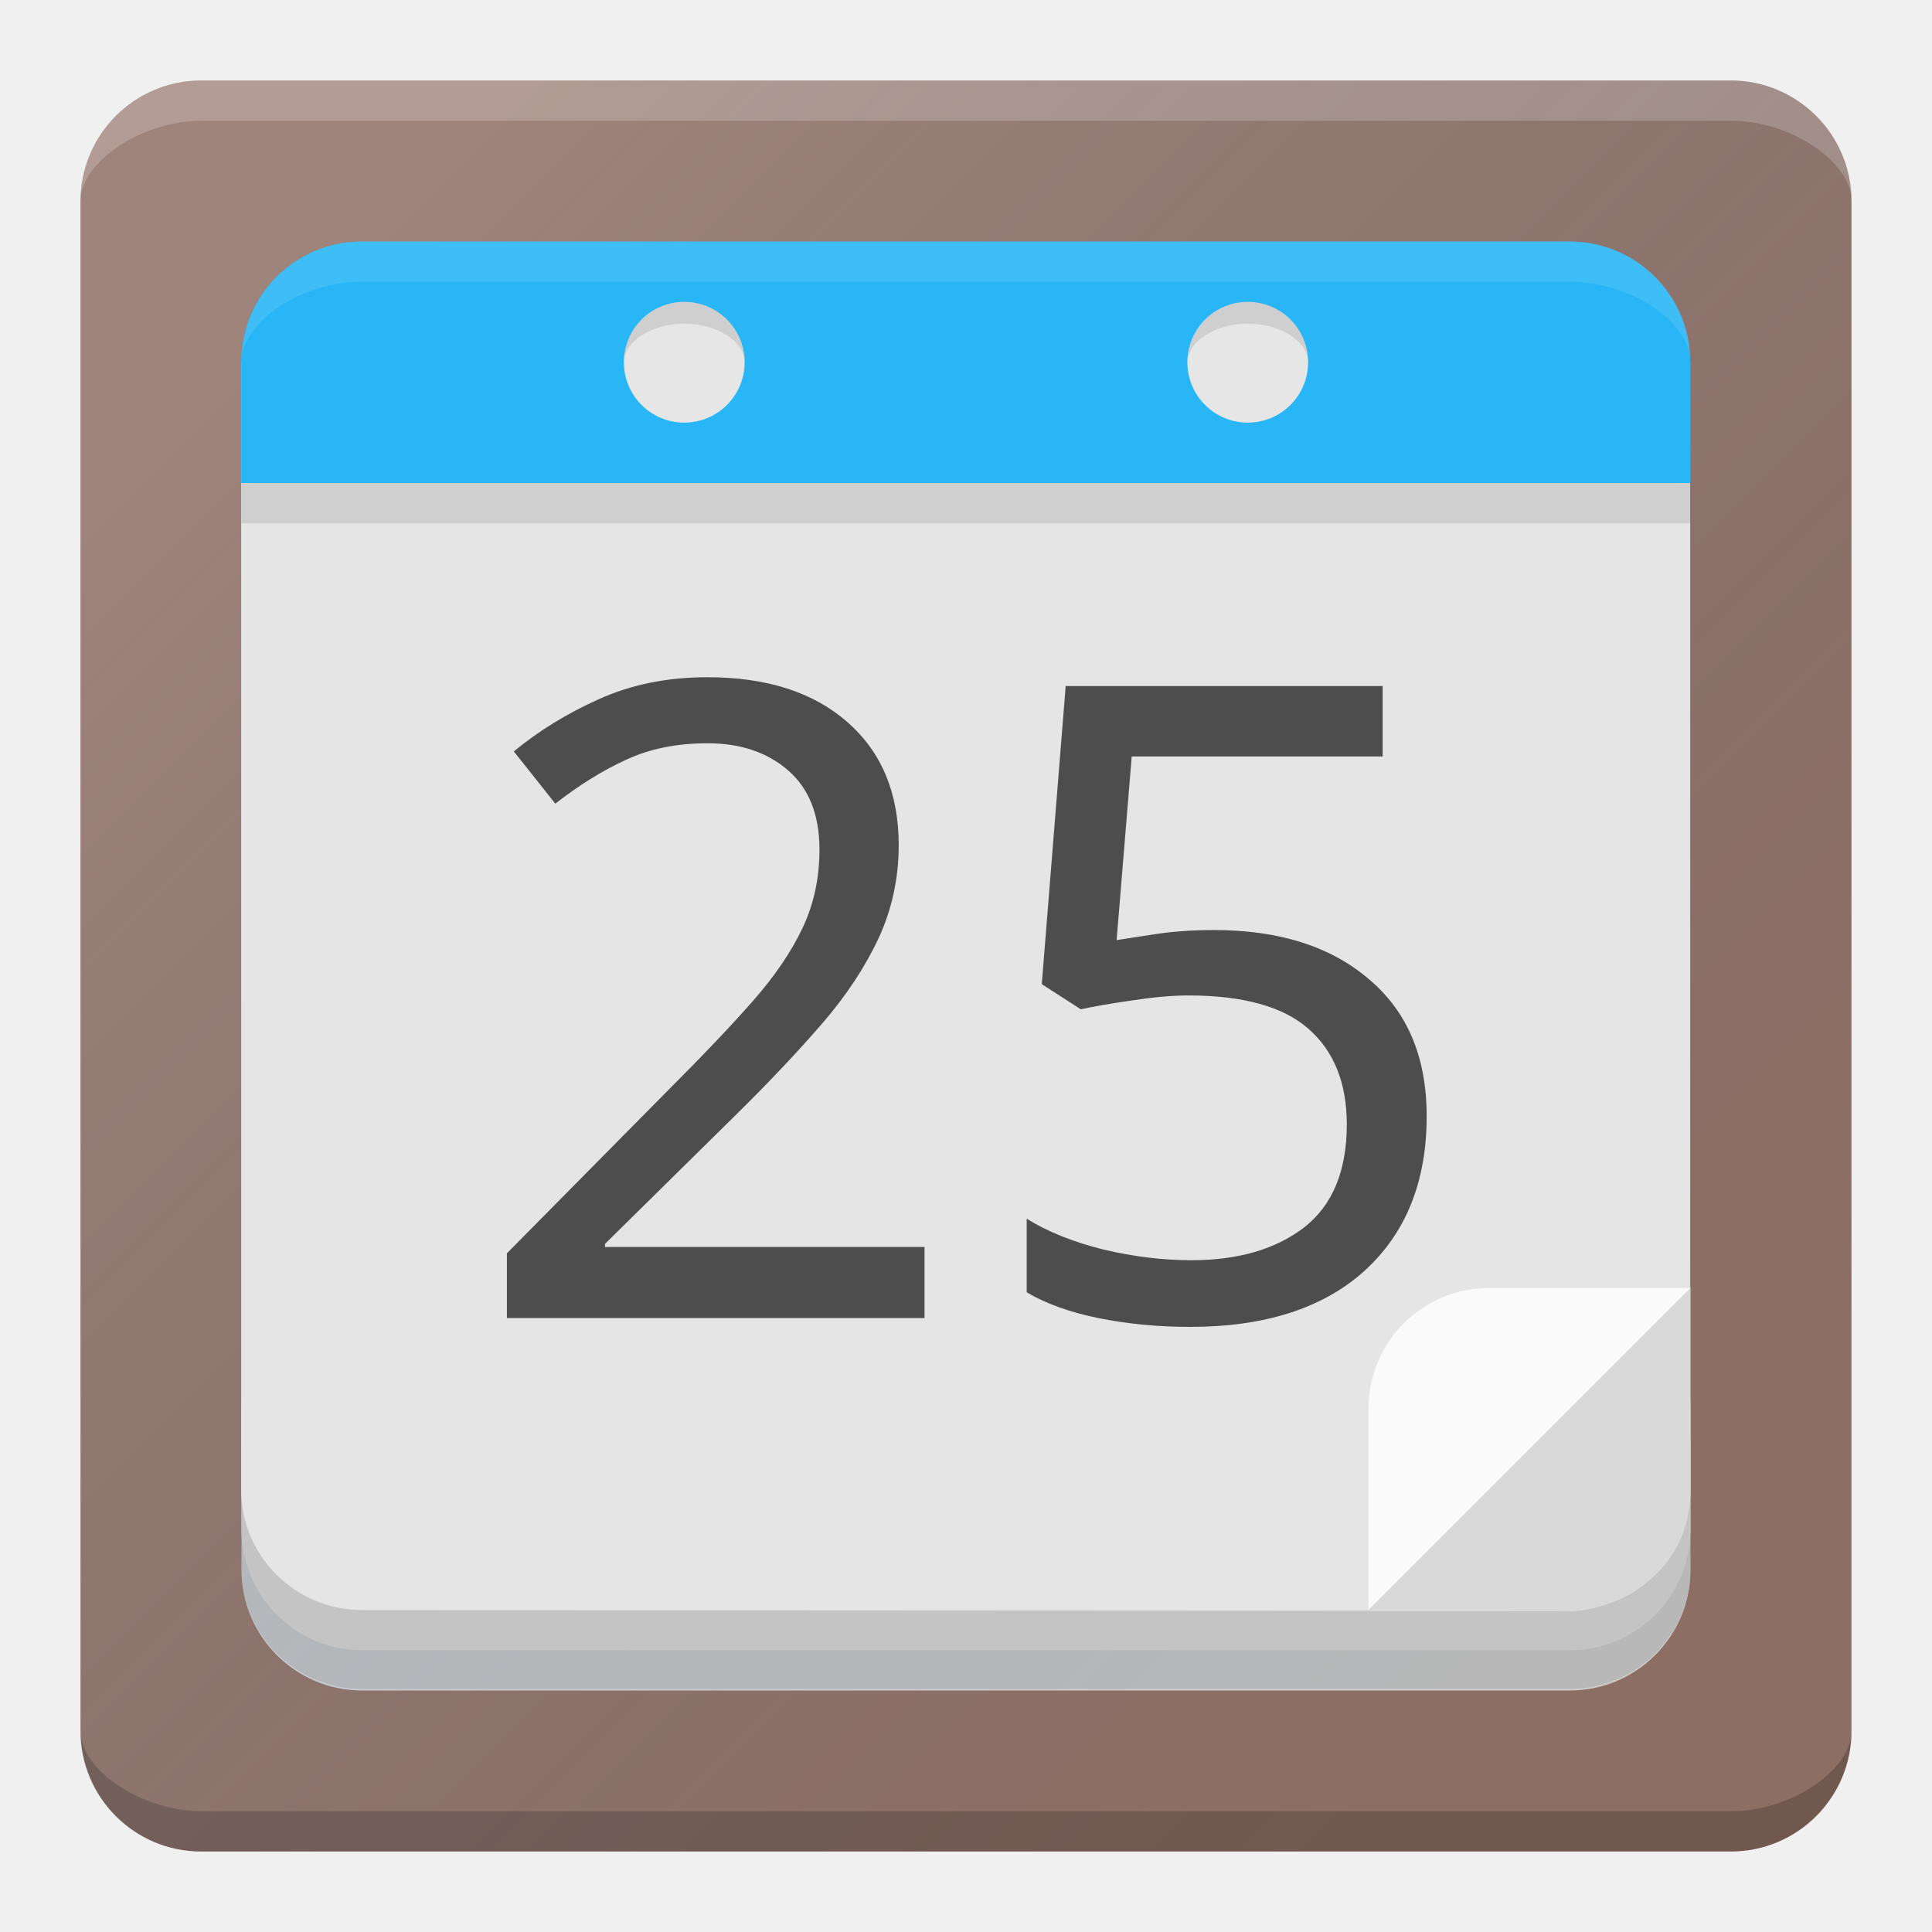
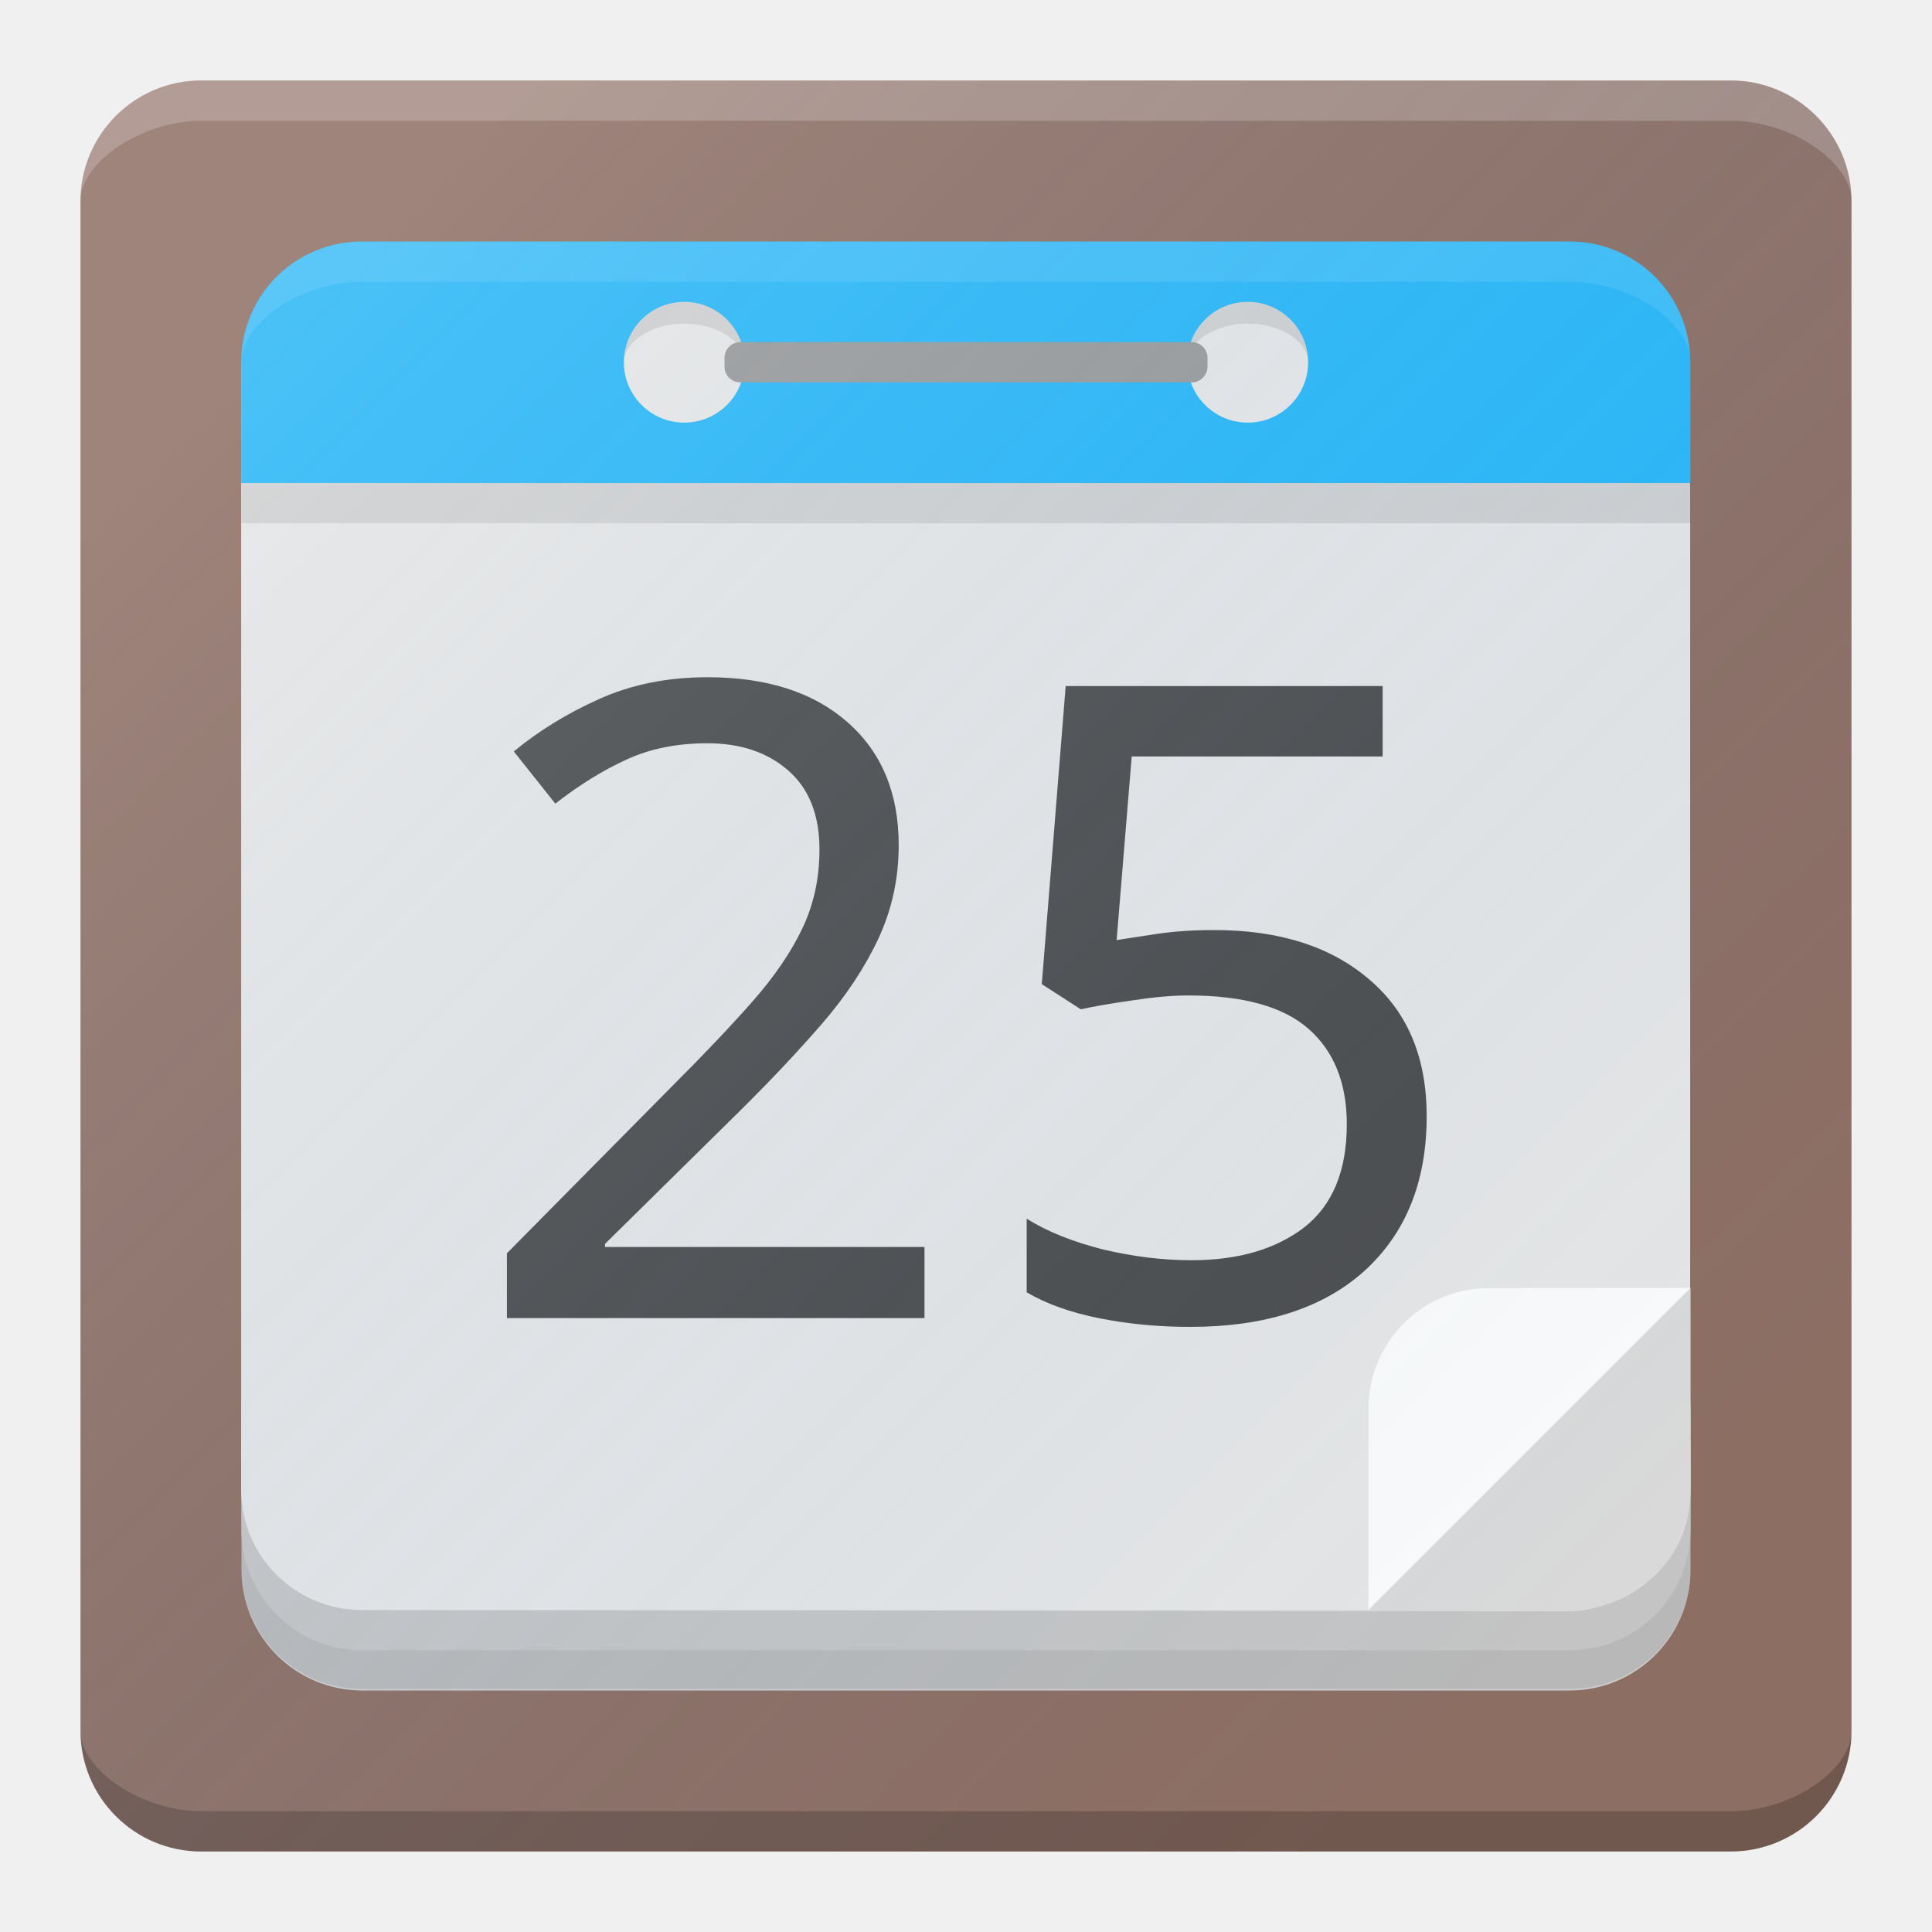
<svg xmlns="http://www.w3.org/2000/svg" xmlns:xlink="http://www.w3.org/1999/xlink" width="48" height="48" id="svg2" version="1.1">
  <defs id="defs4">
    <linearGradient xlink:href="#linearGradient3914" id="linearGradient3010" gradientUnits="userSpaceOnUse" gradientTransform="translate(44,-16.70792)" x1="315.875" y1="-244.042" x2="347.938" y2="-211.979" />
    <linearGradient id="linearGradient3914">
      <stop style="stop-color:#ffffff;stop-opacity:0.149;" offset="0" id="stop3916" />
      <stop style="stop-color:#177ed5;stop-opacity:0;" offset="1" id="stop3918" />
    </linearGradient>
-     <linearGradient xlink:href="#linearGradient3914" id="linearGradient3018" gradientUnits="userSpaceOnUse" gradientTransform="translate(-308,1255.654)" x1="315.875" y1="-244.042" x2="347.938" y2="-211.979" />
+     <linearGradient xlink:href="#linearGradient3914" id="linearGradient3036" gradientUnits="userSpaceOnUse" gradientTransform="translate(-308,1255.655)" x1="315.875" y1="-244.042" x2="347.938" y2="-211.979" />
  </defs>
  <g id="layer1" transform="translate(0,-1004.362)">
-     <g id="g3949">
+     <g id="g3854">
      <rect ry="3" rx="3" y="1006.362" x="2" height="44" width="44" id="rect2984" style="fill:#8d6e63;fill-opacity:1;stroke:none" />
      <rect ry="3" rx="3" y="1037.362" x="6" height="9" width="36" id="rect3754" style="fill:#cccccc;fill-opacity:1;stroke:none" />
      <path id="rect2984-4" d="m 5,1006.362 38,0 c 1.662,0 3,1.338 3,3 0,-0.972 -1.493,-2 -3,-2 -12.12,0 -38,0 -38,0 -1.438,0 -3,1 -3,2 0,-1.662 1.338,-3 3,-3 z" style="opacity:0.2;fill:#ffffff;fill-opacity:1;stroke:none" />
      <path id="rect2984-4-2" d="m 5,1050.362 38,0 c 1.662,0 3,-1.338 3,-3 0,0.972 -1.493,2 -3,2 -12.12,0 -38,0 -38,0 -1.438,0 -3,-1 -3,-2 0,1.662 1.338,3 3,3 z" style="opacity:0.2;fill:#000000;fill-opacity:1;stroke:none" />
      <path id="path4057" d="m 35,1044.362 7,-8 -8,8 z" style="fill:none;stroke:none" />
-       <rect ry="3" rx="3" y="1006.362" x="2" height="44" width="44" id="rect4064-0-3" style="fill:url(#linearGradient3018);fill-opacity:1;stroke:none" />
      <rect ry="3" rx="3" y="1036.362" x="6" height="9" width="36" id="rect3754-99" style="fill:#d9d9d9;fill-opacity:1;stroke:none" />
      <path id="rect3754-4-2" d="m 42,1043.323 c 0,1.662 -1.338,3 -3,3 l -30,0 c -1.662,0 -3,-1.338 -3,-3 l 0,-1.961 c 0,2.409 2.41,2.999 3,3 l 30.016,0.033 c 0.806,0 2.984,-0.704 2.984,-3.033 z" style="opacity:0.1;fill:#000000;fill-opacity:1;stroke:none" />
-       <g id="g3931">
-         <g id="g3129">
-           <path id="rect3754-4" d="m 41.992,1013.362 0,28 c 0,1.662 -1.338,3 -3,3 l -30,0 c -1.662,0 -3,-1.338 -3,-3 l 0,-28 c 3.332,0 32.913,0 36,0 z" style="fill:#e5e5e5;fill-opacity:1;stroke:none" />
-           <path id="rect3754-9" d="m 34,1044.362 0,-5 c 0,-1.662 1.338,-3 3,-3 l 5,0 c -3.545,3.545 -4.834,4.834 -8,8 z" style="fill:#fafafa;fill-opacity:1;stroke:none" />
-           <g id="g3117">
-             <path style="fill:#29b6f6;fill-opacity:1;stroke:none" d="m 8.992,1010.362 30,0 c 1.662,0 3,1.338 3,3 l 0,3 c -10.932,0 -33.538,0 -36,0 l 0,-3 c 0,-1.662 1.338,-3 3,-3 z" id="rect3915" />
-             <path style="opacity:0.1;fill:#ffffff;fill-opacity:1;stroke:none" d="m 9,1010.362 30,0 c 1.662,0 3,1.338 3,3 0,-1 -1.489,-2 -3,-2 l -30,0 c -1.515,0 -3,1 -3,2 0,-1.662 1.338,-3 3,-3 z" id="rect3915-7" />
-             <g id="g4098">
-               <path transform="translate(8.5,1020.862)" d="m 10,-7.5 a 1.5,1.5 0 1 1 -3,0 1.5,1.5 0 1 1 3,0 z" id="path3918" style="fill:#e6e6e6;fill-opacity:1;stroke:none" />
-               <path id="path3918-6" d="m 18.5,1013.362 c 0,-0.508 -0.672,-0.959 -1.5,-0.959 -0.828,0 -1.5,0.461 -1.5,0.959 0,-0.828 0.672,-1.5 1.5,-1.5 0.828,0 1.5,0.672 1.5,1.5 z" style="opacity:0.1;fill:#000000;fill-opacity:1;stroke:none" />
-             </g>
-             <g id="g4102">
-               <path transform="translate(22.5,1020.862)" d="m 10,-7.5 a 1.5,1.5 0 1 1 -3,0 1.5,1.5 0 1 1 3,0 z" id="path3918-5" style="fill:#e6e6e6;fill-opacity:1;stroke:none" />
-               <path id="path3918-6-4" d="m 32.5,1013.362 c 0,-0.508 -0.672,-0.959 -1.5,-0.959 -0.828,0 -1.5,0.461 -1.5,0.959 0,-0.828 0.672,-1.5 1.5,-1.5 0.828,0 1.5,0.672 1.5,1.5 z" style="opacity:0.1;fill:#000000;fill-opacity:1;stroke:none" />
-             </g>
-             <path style="opacity:0.1;fill:#000000;fill-opacity:1;stroke:none" d="m 6,1016.362 0,1 36,0 0,-1 z" id="path4055" />
-           </g>
-           <text id="text3938" y="1037.107" x="11.531" style="font-size:40px;font-style:normal;font-weight:normal;line-height:125%;letter-spacing:0px;word-spacing:0px;fill:#000000;fill-opacity:1;stroke:none;font-family:Sans" xml:space="preserve">
-             <tspan style="font-size:22px;font-style:normal;font-variant:normal;font-weight:normal;font-stretch:normal;fill:#4d4d4d;font-family:Droid Sans;-inkscape-font-specification:Droid Sans" y="1037.107" x="11.531" id="tspan3940">25</tspan>
-           </text>
-         </g>
-         <path style="fill:#d9d9d9;fill-opacity:1;stroke:none" d="m 42,1036.362 0,5 c 0,1.662 -1.338,3 -3,3 l -5,0 c 3.545,-3.545 4.834,-4.834 8,-8 z" id="rect3754-9-7" />
-       </g>
+       <path id="rect3754-4" d="m 41.992,1013.362 0,28 c 0,1.662 -1.338,3 -3,3 l -30,0 c -1.662,0 -3,-1.338 -3,-3 l 0,-28 c 3.332,0 32.913,0 36,0 z" style="fill:#e5e5e5;fill-opacity:1;stroke:none" />
+       <path id="rect3754-9" d="m 34,1044.362 0,-5 c 0,-1.662 1.338,-3 3,-3 l 5,0 c -3.545,3.545 -4.834,4.834 -8,8 z" style="fill:#fafafa;fill-opacity:1;stroke:none" />
+       <path id="rect3915" d="m 8.992,1010.362 30,0 c 1.662,0 3,1.338 3,3 l 0,3 c -10.932,0 -33.538,0 -36,0 l 0,-3 c 0,-1.662 1.338,-3 3,-3 z" style="fill:#29b6f6;fill-opacity:1;stroke:none" />
+       <path id="rect3915-7" d="m 9,1010.362 30,0 c 1.662,0 3,1.338 3,3 0,-1 -1.489,-2 -3,-2 l -30,0 c -1.515,0 -3,1 -3,2 0,-1.662 1.338,-3 3,-3 z" style="opacity:0.1;fill:#ffffff;fill-opacity:1;stroke:none" />
+       <path transform="translate(8.5,1020.862)" d="m 10,-7.5 a 1.5,1.5 0 1 1 -3,0 1.5,1.5 0 1 1 3,0 z" id="path3918" style="fill:#e6e6e6;fill-opacity:1;stroke:none" />
+       <path id="path3918-6" d="m 18.5,1013.362 c 0,-0.508 -0.672,-0.959 -1.5,-0.959 -0.828,0 -1.5,0.461 -1.5,0.959 0,-0.828 0.672,-1.5 1.5,-1.5 0.828,0 1.5,0.672 1.5,1.5 z" style="opacity:0.1;fill:#000000;fill-opacity:1;stroke:none" />
+       <path transform="translate(22.5,1020.862)" d="m 10,-7.5 a 1.5,1.5 0 1 1 -3,0 1.5,1.5 0 1 1 3,0 z" id="path3918-5" style="fill:#e6e6e6;fill-opacity:1;stroke:none" />
+       <path id="path3918-6-4" d="m 32.5,1013.362 c 0,-0.508 -0.672,-0.959 -1.5,-0.959 -0.828,0 -1.5,0.461 -1.5,0.959 0,-0.828 0.672,-1.5 1.5,-1.5 0.828,0 1.5,0.672 1.5,1.5 z" style="opacity:0.1;fill:#000000;fill-opacity:1;stroke:none" />
+       <path id="path4055" d="m 6,1016.362 0,1 36,0 0,-1 z" style="opacity:0.1;fill:#000000;fill-opacity:1;stroke:none" />
+       <text id="text3938" y="1037.107" x="11.531" style="font-size:40px;font-style:normal;font-weight:normal;line-height:125%;letter-spacing:0px;word-spacing:0px;fill:#000000;fill-opacity:1;stroke:none;font-family:Sans" xml:space="preserve">
+         <tspan style="font-size:22px;font-style:normal;font-variant:normal;font-weight:normal;font-stretch:normal;fill:#4d4d4d;font-family:Droid Sans;-inkscape-font-specification:Droid Sans" y="1037.107" x="11.531" id="tspan3940">25</tspan>
+       </text>
+       <path id="rect3754-9-7" d="m 42,1036.362 0,5 c 0,1.662 -1.338,3 -3,3 l -5,0 c 3.545,-3.545 4.834,-4.834 8,-8 z" style="fill:#d9d9d9;fill-opacity:1;stroke:none" />
+       <rect ry="0.391" rx="0.391" y="1012.862" x="18" height="1" width="12" id="rect3015" style="fill:#999999;fill-opacity:1;stroke:none" />
+       <rect ry="3" rx="3" y="1006.362" x="2" height="44" width="44" id="rect4064-0-3" style="fill:url(#linearGradient3036);fill-opacity:1;stroke:none" />
    </g>
  </g>
</svg>
